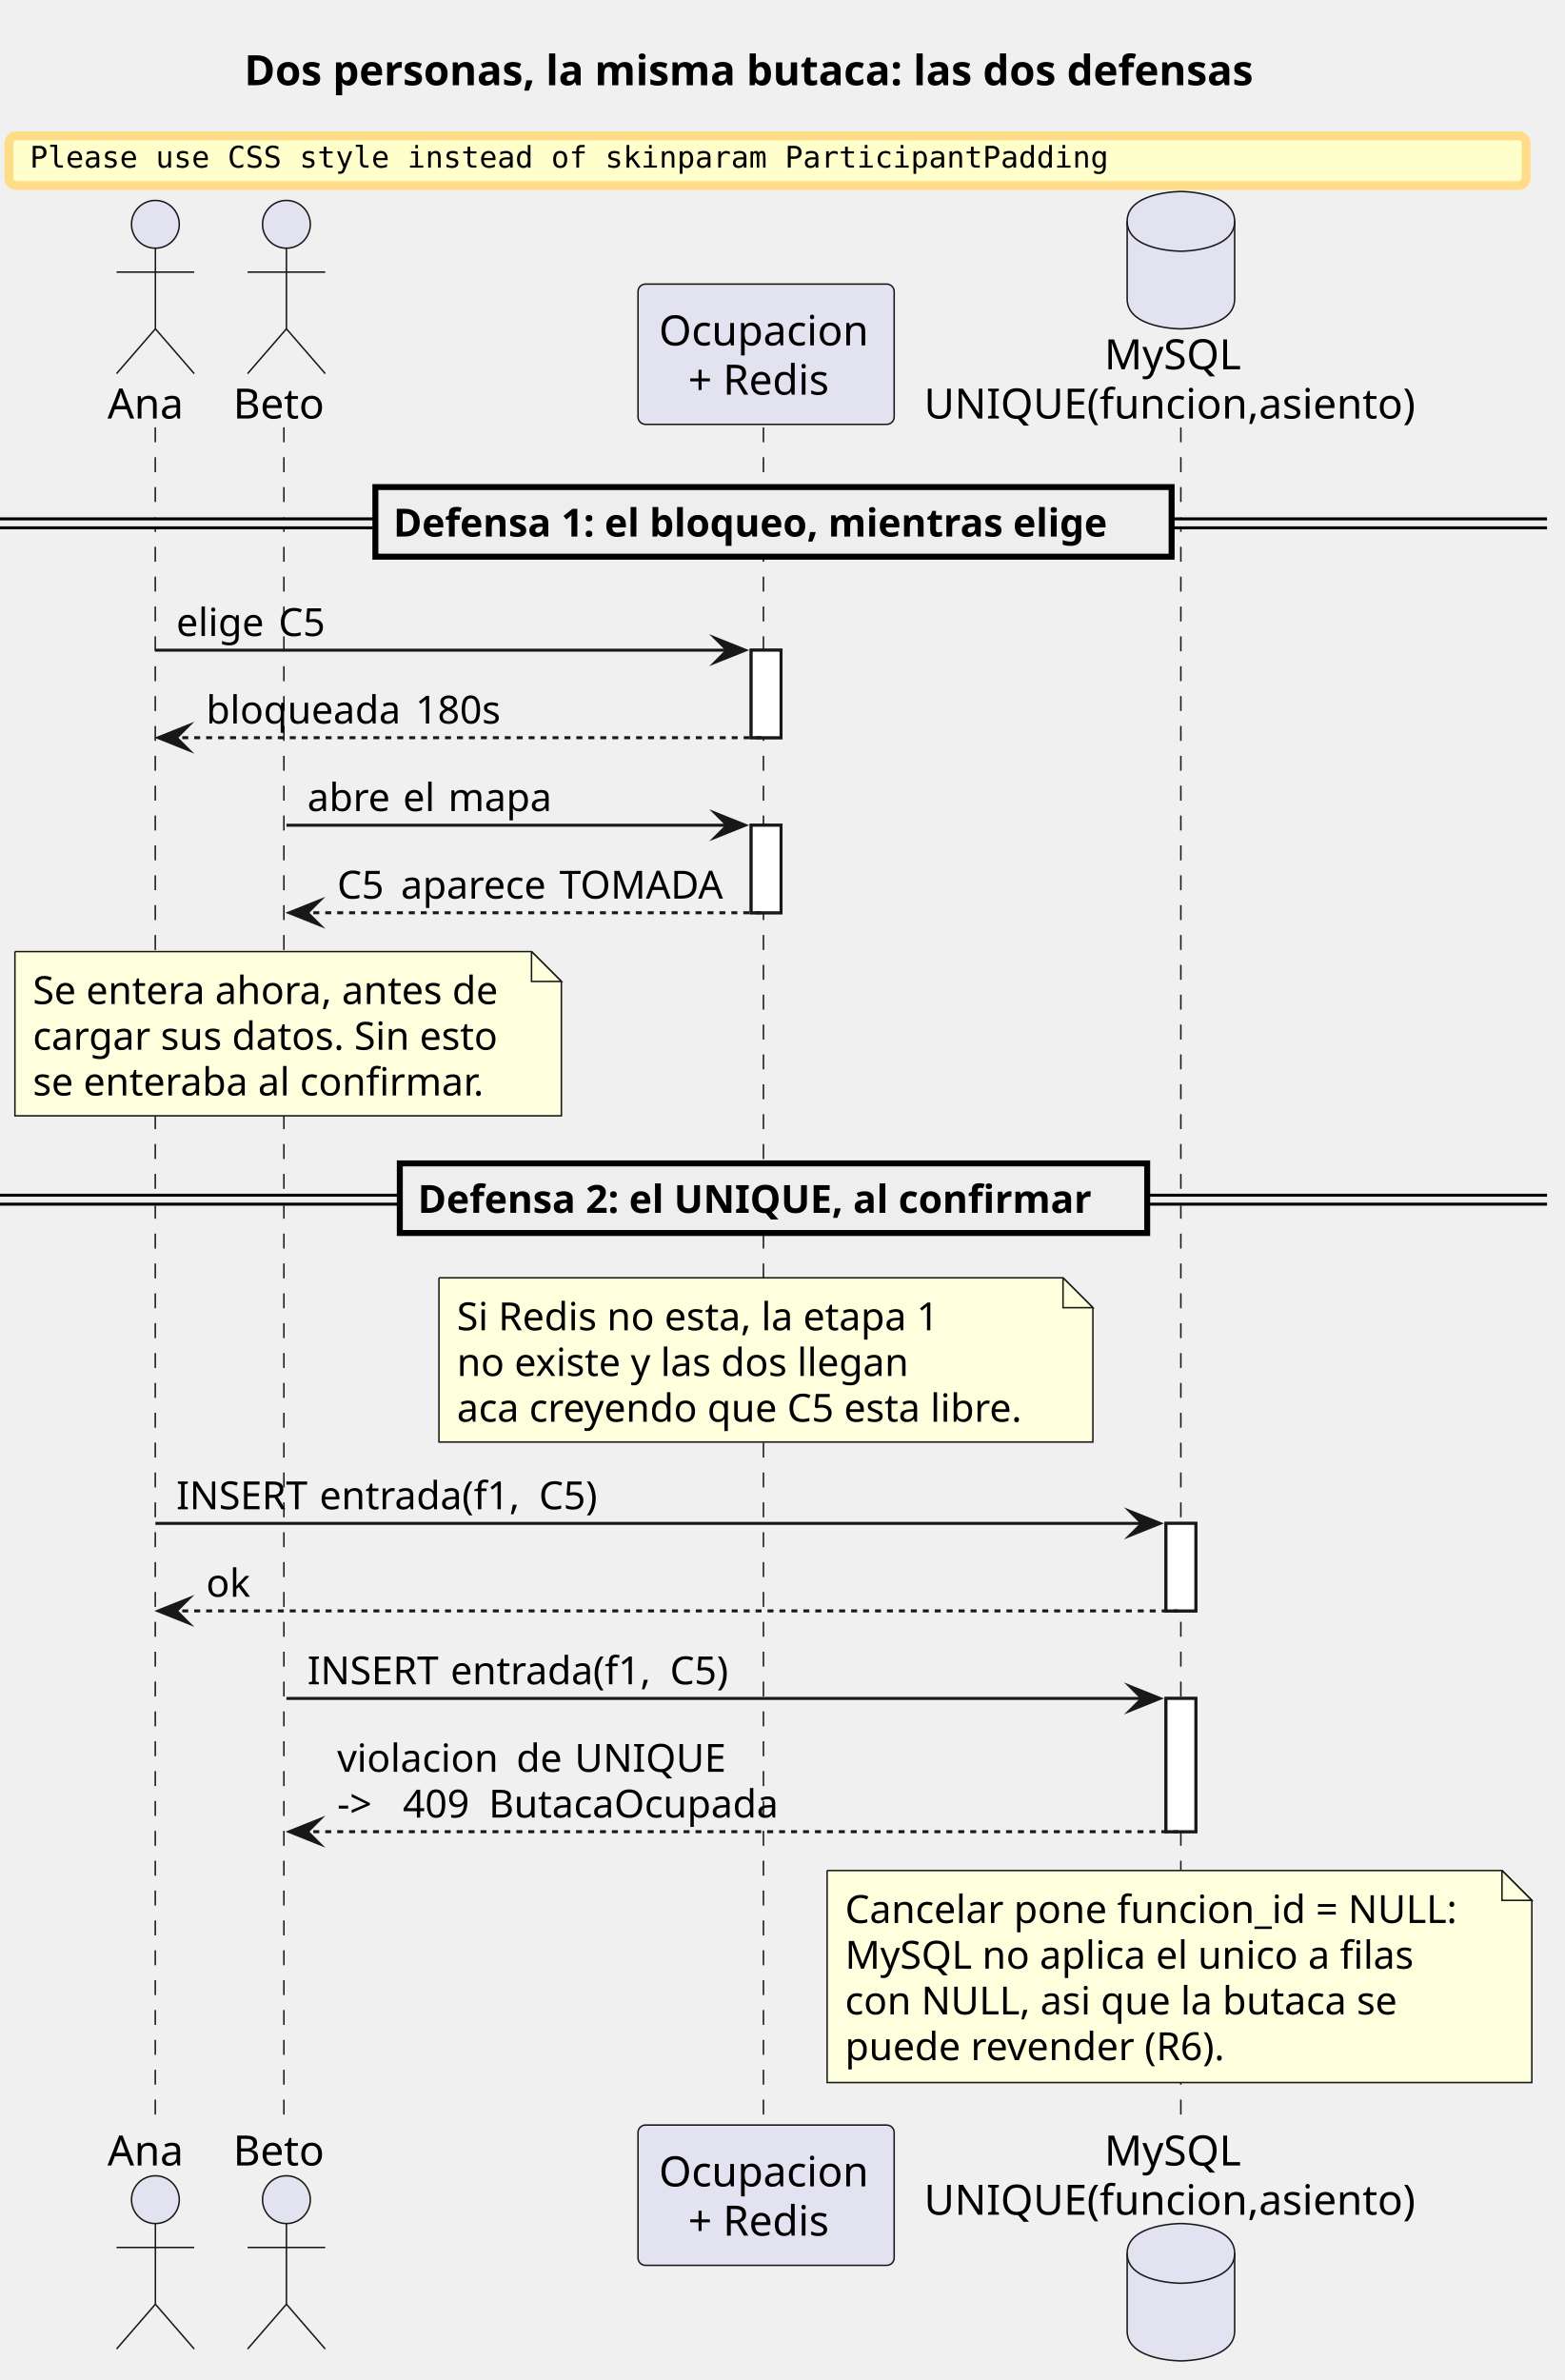
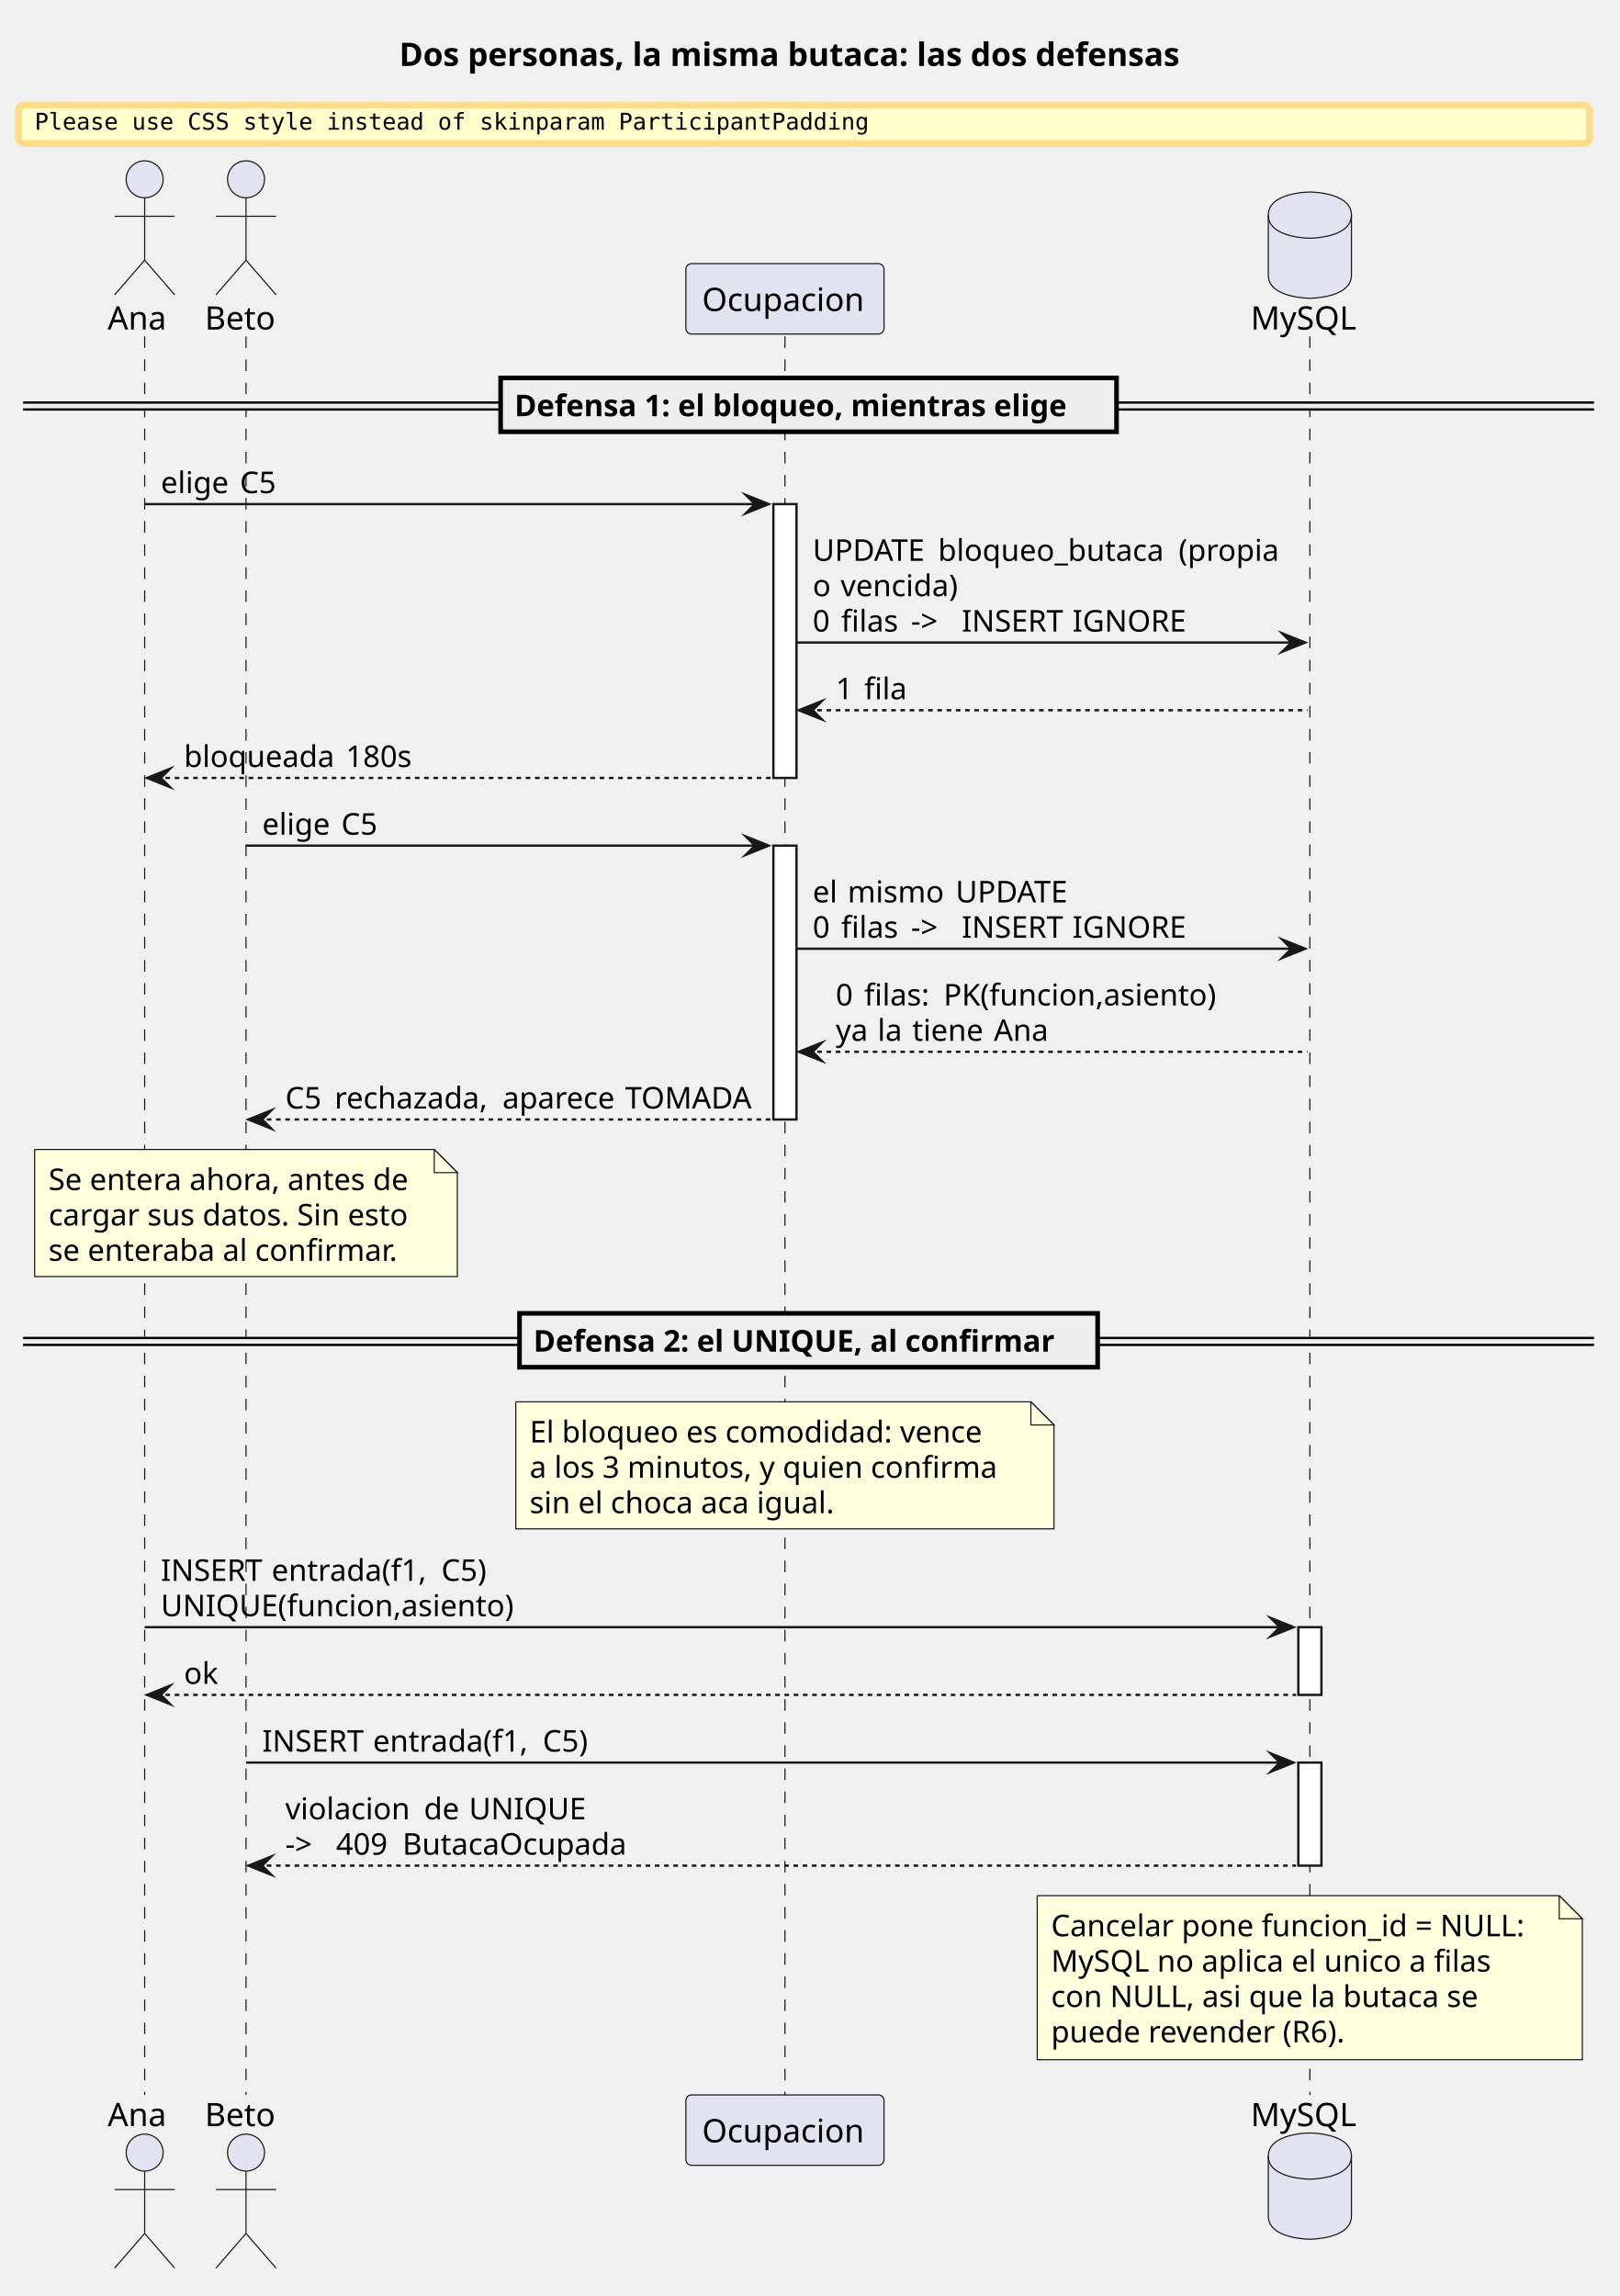
- <svg xmlns="http://www.w3.org/2000/svg" contentStyleType="text/css" data-diagram-type="SEQUENCE" height="797px" preserveAspectRatio="none" style="width:524px;height:797px;background:#FFFFFF;" version="1.1" viewBox="0 0 524 797" width="524px" zoomAndPan="magnify">
+ <svg xmlns="http://www.w3.org/2000/svg" version="1.1" data-diagram-type="SEQUENCE" style="width:701px;height:994px;background:#FFFFFF;" width="701px" height="994px" viewBox="0 0 701 994" zoomAndPan="magnify" preserveAspectRatio="none" contentStyleType="text/css">
  <defs />
-   <g>
+   <g font-family="sans-serif" lengthAdjust="spacing">
    <g class="title" data-source-line="1">
-       <text fill="#000000" font-family="sans-serif" font-size="14" font-weight="700" lengthAdjust="spacing" textLength="353.486" x="81.796" y="28.535">Dos personas, la misma butaca: las dos defensas</text>
+       <text x="172.825" y="28.535" fill="#000" font-size="14" textLength="353.486" font-weight="700">Dos personas, la misma butaca: las dos defensas</text>
    </g>
-     <rect fill="#FFFFCC" height="16.641" rx="2.5" ry="2.5" style="stroke:#FFDD88;stroke-width:3;" width="508.078" x="3" y="45.488" />
-     <text fill="#000000" font-family="monospace" font-size="10" lengthAdjust="spacing" textLength="361.231" x="10" y="56.129">Please use CSS style instead of skinparam ParticipantPadding</text>
+     <rect x="8" y="45.488" width="680.137" height="16.641" fill="#FFC" style="stroke:#FD8;stroke-width:3;" rx="2.5" ry="2.5" />
+     <text x="15" y="56.129" fill="#000" font-size="10" textLength="361.23" font-family="monospace">Please use CSS style instead of skinparam ParticipantPadding</text>
    <g>
-       <rect fill="#FFFFFF" height="29.311" style="stroke:#181818;stroke-width:1;" width="10" x="251.561" y="217.727" />
+       <rect x="59.131" y="145.617" width="8" height="761.316" fill="#000" fill-opacity="0" />
+       <line x1="62.631" y1="145.617" x2="62.631" y2="906.934" style="stroke:#181818;stroke-width:0.5;stroke-dasharray:5,5;" />
    </g>
    <g>
-       <rect fill="#FFFFFF" height="29.311" style="stroke:#181818;stroke-width:1;" width="10" x="251.561" y="276.348" />
+       <rect x="103.015" y="145.617" width="8" height="761.316" fill="#000" fill-opacity="0" />
+       <line x1="106.515" y1="145.617" x2="106.515" y2="906.934" style="stroke:#181818;stroke-width:0.5;stroke-dasharray:5,5;" />
    </g>
    <g>
-       <rect fill="#FFFFFF" height="29.311" style="stroke:#181818;stroke-width:1;" width="10" x="390.476" y="510.143" />
+       <rect x="336.34" y="145.617" width="8" height="761.316" fill="#000" fill-opacity="0" />
+       <line x1="339.84" y1="145.617" x2="339.84" y2="906.934" style="stroke:#181818;stroke-width:0.5;stroke-dasharray:5,5;" />
    </g>
    <g>
-       <rect fill="#FFFFFF" height="44.621" style="stroke:#181818;stroke-width:1;" width="10" x="390.476" y="568.764" />
-     </g>
-     <g class="participant-lifeline" data-entity-uid="part1" data-qualified-name="Ana" data-source-line="7" id="part1-lifeline">
-       <g>
-         <rect fill="#000000" fill-opacity="0" height="569.521" width="8" x="48.04" y="143.106" />
-         <line style="stroke:#181818;stroke-width:0.5;stroke-dasharray:5,5;" x1="52" x2="52" y1="143.106" y2="712.627" />
-       </g>
-     </g>
-     <g class="participant-lifeline" data-entity-uid="part2" data-qualified-name="Beto" data-source-line="8" id="part2-lifeline">
-       <g>
-         <rect fill="#000000" fill-opacity="0" height="569.521" width="8" x="91.923" y="143.106" />
-         <line style="stroke:#181818;stroke-width:0.5;stroke-dasharray:5,5;" x1="95.079" x2="95.079" y1="143.106" y2="712.627" />
-       </g>
-     </g>
-     <g class="participant-lifeline" data-entity-uid="part3" data-qualified-name="Bloqueo" data-source-line="9" id="part3-lifeline">
-       <g>
-         <rect fill="#000000" fill-opacity="0" height="569.521" width="8" x="252.561" y="143.106" />
-         <line style="stroke:#181818;stroke-width:0.5;stroke-dasharray:5,5;" x1="255.669" x2="255.669" y1="143.106" y2="712.627" />
-       </g>
-     </g>
-     <g class="participant-lifeline" data-entity-uid="part4" data-qualified-name="DB" data-source-line="10" id="part4-lifeline">
-       <g>
-         <rect fill="#000000" fill-opacity="0" height="569.521" width="8" x="391.476" y="143.106" />
-         <line style="stroke:#181818;stroke-width:0.5;stroke-dasharray:5,5;" x1="395.453" x2="395.453" y1="143.106" y2="712.627" />
-       </g>
-     </g>
-     <g class="participant participant-head" data-entity-uid="part1" data-qualified-name="Ana" data-source-line="7" id="part1-head">
-       <text fill="#000000" font-family="sans-serif" font-size="14" lengthAdjust="spacing" textLength="26.079" x="36" y="140.152">Ana</text>
-       <ellipse cx="52.04" cy="75.117" fill="#E2E2F0" rx="8" ry="8" style="stroke:#181818;stroke-width:0.5;" />
-       <path d="M52.04,83.117 L52.04,110.117 M39.04,91.117 L65.04,91.117 M52.04,110.117 L39.04,125.117 M52.04,110.117 L65.04,125.117" fill="none" style="stroke:#181818;stroke-width:0.5;" />
-     </g>
-     <g class="participant participant-tail" data-entity-uid="part1" data-qualified-name="Ana" data-source-line="7" id="part1-tail">
-       <text fill="#000000" font-family="sans-serif" font-size="14" lengthAdjust="spacing" textLength="26.079" x="36" y="725.162">Ana</text>
-       <ellipse cx="52.04" cy="736.615" fill="#E2E2F0" rx="8" ry="8" style="stroke:#181818;stroke-width:0.5;" />
-       <path d="M52.04,744.615 L52.04,771.615 M39.04,752.615 L65.04,752.615 M52.04,771.615 L39.04,786.615 M52.04,771.615 L65.04,786.615" fill="none" style="stroke:#181818;stroke-width:0.5;" />
-     </g>
-     <g class="participant participant-head" data-entity-uid="part2" data-qualified-name="Beto" data-source-line="8" id="part2-head">
-       <text fill="#000000" font-family="sans-serif" font-size="14" lengthAdjust="spacing" textLength="29.689" x="78.079" y="140.152">Beto</text>
-       <ellipse cx="95.923" cy="75.117" fill="#E2E2F0" rx="8" ry="8" style="stroke:#181818;stroke-width:0.5;" />
-       <path d="M95.923,83.117 L95.923,110.117 M82.923,91.117 L108.923,91.117 M95.923,110.117 L82.923,125.117 M95.923,110.117 L108.923,125.117" fill="none" style="stroke:#181818;stroke-width:0.5;" />
-     </g>
-     <g class="participant participant-tail" data-entity-uid="part2" data-qualified-name="Beto" data-source-line="8" id="part2-tail">
-       <text fill="#000000" font-family="sans-serif" font-size="14" lengthAdjust="spacing" textLength="29.689" x="78.079" y="725.162">Beto</text>
-       <ellipse cx="95.923" cy="736.615" fill="#E2E2F0" rx="8" ry="8" style="stroke:#181818;stroke-width:0.5;" />
-       <path d="M95.923,744.615 L95.923,771.615 M82.923,752.615 L108.923,752.615 M95.923,771.615 L82.923,786.615 M95.923,771.615 L108.923,786.615" fill="none" style="stroke:#181818;stroke-width:0.5;" />
-     </g>
-     <g class="participant participant-head" data-entity-uid="part3" data-qualified-name="Bloqueo" data-source-line="9" id="part3-head">
-       <rect fill="#E2E2F0" height="46.977" rx="2.5" ry="2.5" style="stroke:#181818;stroke-width:0.5;" width="85.784" x="213.669" y="95.129" />
-       <text fill="#000000" font-family="sans-serif" font-size="14" lengthAdjust="spacing" textLength="71.784" x="220.669" y="115.664">Ocupacion</text>
-       <text fill="#000000" font-family="sans-serif" font-size="14" lengthAdjust="spacing" textLength="52.206" x="230.458" y="132.152">+ Redis</text>
-     </g>
-     <g class="participant participant-tail" data-entity-uid="part3" data-qualified-name="Bloqueo" data-source-line="9" id="part3-tail">
-       <rect fill="#E2E2F0" height="46.977" rx="2.5" ry="2.5" style="stroke:#181818;stroke-width:0.5;" width="85.784" x="213.669" y="711.627" />
-       <text fill="#000000" font-family="sans-serif" font-size="14" lengthAdjust="spacing" textLength="71.784" x="220.669" y="732.162">Ocupacion</text>
-       <text fill="#000000" font-family="sans-serif" font-size="14" lengthAdjust="spacing" textLength="52.206" x="230.458" y="748.65">+ Redis</text>
-     </g>
-     <g class="participant participant-head" data-entity-uid="part4" data-qualified-name="DB" data-source-line="10" id="part4-head">
-       <text fill="#000000" font-family="sans-serif" font-size="14" lengthAdjust="spacing" textLength="45.254" x="369.849" y="123.664">MySQL</text>
-       <text fill="#000000" font-family="sans-serif" font-size="14" lengthAdjust="spacing" textLength="166.045" x="309.453" y="140.152">UNIQUE(funcion,asiento)</text>
-       <path d="M377.476,74.129 C377.476,64.129 395.476,64.129 395.476,64.129 C395.476,64.129 413.476,64.129 413.476,74.129 L413.476,100.129 C413.476,110.129 395.476,110.129 395.476,110.129 C395.476,110.129 377.476,110.129 377.476,100.129 L377.476,74.129" fill="#E2E2F0" style="stroke:#181818;stroke-width:0.5;" />
-       <path d="M377.476,74.129 C377.476,84.129 395.476,84.129 395.476,84.129 C395.476,84.129 413.476,84.129 413.476,74.129" fill="none" style="stroke:#181818;stroke-width:0.5;" />
-     </g>
-     <g class="participant participant-tail" data-entity-uid="part4" data-qualified-name="DB" data-source-line="10" id="part4-tail">
-       <text fill="#000000" font-family="sans-serif" font-size="14" lengthAdjust="spacing" textLength="45.254" x="369.849" y="725.162">MySQL</text>
-       <text fill="#000000" font-family="sans-serif" font-size="14" lengthAdjust="spacing" textLength="166.045" x="309.453" y="741.65">UNIQUE(funcion,asiento)</text>
-       <path d="M377.476,754.604 C377.476,744.604 395.476,744.604 395.476,744.604 C395.476,744.604 413.476,744.604 413.476,754.604 L413.476,780.604 C413.476,790.604 395.476,790.604 395.476,790.604 C395.476,790.604 377.476,790.604 377.476,780.604 L377.476,754.604" fill="#E2E2F0" style="stroke:#181818;stroke-width:0.5;" />
-       <path d="M377.476,754.604 C377.476,764.604 395.476,764.604 395.476,764.604 C395.476,764.604 413.476,764.604 413.476,754.604" fill="none" style="stroke:#181818;stroke-width:0.5;" />
+       <rect x="334.84" y="218.238" width="10" height="118.553" fill="#FFF" style="stroke:#181818;stroke-width:1;" />
    </g>
    <g>
-       <rect fill="#FFFFFF" height="29.311" style="stroke:#181818;stroke-width:1;" width="10" x="251.561" y="217.727" />
+       <rect x="334.84" y="366.102" width="10" height="118.553" fill="#FFF" style="stroke:#181818;stroke-width:1;" />
    </g>
    <g>
-       <rect fill="#FFFFFF" height="29.311" style="stroke:#181818;stroke-width:1;" width="10" x="251.561" y="276.348" />
+       <rect x="563.598" y="145.617" width="8" height="761.316" fill="#000" fill-opacity="0" />
+       <line x1="567.098" y1="145.617" x2="567.098" y2="906.934" style="stroke:#181818;stroke-width:0.5;stroke-dasharray:5,5;" />
    </g>
    <g>
-       <rect fill="#FFFFFF" height="29.311" style="stroke:#181818;stroke-width:1;" width="10" x="390.476" y="510.143" />
+       <rect x="562.098" y="704.449" width="10" height="29.311" fill="#FFF" style="stroke:#181818;stroke-width:1;" />
    </g>
    <g>
-       <rect fill="#FFFFFF" height="44.621" style="stroke:#181818;stroke-width:1;" width="10" x="390.476" y="568.764" />
+       <rect x="562.098" y="763.07" width="10" height="44.621" fill="#FFF" style="stroke:#181818;stroke-width:1;" />
    </g>
-     <rect fill="#EEEEEE" height="3" style="stroke:#EEEEEE;stroke-width:1;" width="518.078" x="0" y="173.761" />
-     <line style="stroke:#000000;stroke-width:1;" x1="0" x2="518.078" y1="173.761" y2="173.761" />
-     <line style="stroke:#000000;stroke-width:1;" x1="0" x2="518.078" y1="176.761" y2="176.761" />
-     <rect fill="#EEEEEE" height="23.311" style="stroke:#000000;stroke-width:2;" width="266.656" x="125.711" y="163.106" />
-     <text fill="#000000" font-family="sans-serif" font-size="13" font-weight="700" lengthAdjust="spacing" textLength="248.371" x="131.711" y="179.674">Defensa 1: el bloqueo, mientras elige</text>
-     <g class="message" data-entity-1="part1" data-entity-2="part3" data-source-line="14" id="msg1">
-       <polygon fill="#181818" points="239.561,213.727,249.561,217.727,239.561,221.727,243.561,217.727" style="stroke:#181818;stroke-width:1;stroke-linejoin:miter;stroke-miterlimit:10;" />
-       <line style="stroke:#181818;stroke-width:1;" x1="52.04" x2="245.561" y1="217.727" y2="217.727" />
-       <text fill="#000000" font-family="sans-serif" font-size="13" lengthAdjust="spacing" textLength="30.107" x="59.04" y="212.984">elige</text>
-       <text fill="#000000" font-family="sans-serif" font-size="13" lengthAdjust="spacing" textLength="4.113" x="89.147" y="212.984"> </text>
-       <text fill="#000000" font-family="sans-serif" font-size="13" lengthAdjust="spacing" textLength="17.215" x="93.26" y="212.984">C5</text>
-     </g>
-     <g class="message" data-entity-1="part3" data-entity-2="part1" data-source-line="16" id="msg2">
-       <polygon fill="#181818" points="63.04,243.037,53.04,247.037,63.04,251.037,59.04,247.037" style="stroke:#181818;stroke-width:1;stroke-linejoin:miter;stroke-miterlimit:10;" />
-       <line style="stroke:#181818;stroke-width:1;stroke-dasharray:2,2;" x1="57.04" x2="255.561" y1="247.037" y2="247.037" />
-       <text fill="#000000" font-family="sans-serif" font-size="13" lengthAdjust="spacing" textLength="65.959" x="69.04" y="242.295">bloqueada</text>
-       <text fill="#000000" font-family="sans-serif" font-size="13" lengthAdjust="spacing" textLength="4.113" x="134.998" y="242.295"> </text>
-       <text fill="#000000" font-family="sans-serif" font-size="13" lengthAdjust="spacing" textLength="31.288" x="139.111" y="242.295">180s</text>
-     </g>
-     <g class="message" data-entity-1="part2" data-entity-2="part3" data-source-line="19" id="msg3">
-       <polygon fill="#181818" points="239.561,272.348,249.561,276.348,239.561,280.348,243.561,276.348" style="stroke:#181818;stroke-width:1;stroke-linejoin:miter;stroke-miterlimit:10;" />
-       <line style="stroke:#181818;stroke-width:1;" x1="95.923" x2="245.561" y1="276.348" y2="276.348" />
-       <text fill="#000000" font-family="sans-serif" font-size="13" lengthAdjust="spacing" textLength="27.923" x="102.923" y="271.606">abre</text>
-       <text fill="#000000" font-family="sans-serif" font-size="13" lengthAdjust="spacing" textLength="4.113" x="130.847" y="271.606"> </text>
-       <text fill="#000000" font-family="sans-serif" font-size="13" lengthAdjust="spacing" textLength="11.001" x="134.96" y="271.606">el</text>
-       <text fill="#000000" font-family="sans-serif" font-size="13" lengthAdjust="spacing" textLength="4.113" x="145.96" y="271.606"> </text>
-       <text fill="#000000" font-family="sans-serif" font-size="13" lengthAdjust="spacing" textLength="34.677" x="150.074" y="271.606">mapa</text>
-     </g>
-     <g class="message" data-entity-1="part3" data-entity-2="part2" data-source-line="21" id="msg4">
-       <polygon fill="#181818" points="106.923,301.658,96.923,305.658,106.923,309.658,102.923,305.658" style="stroke:#181818;stroke-width:1;stroke-linejoin:miter;stroke-miterlimit:10;" />
-       <line style="stroke:#181818;stroke-width:1;stroke-dasharray:2,2;" x1="100.923" x2="255.561" y1="305.658" y2="305.658" />
-       <text fill="#000000" font-family="sans-serif" font-size="13" lengthAdjust="spacing" textLength="17.215" x="112.923" y="300.916">C5</text>
-       <text fill="#000000" font-family="sans-serif" font-size="13" lengthAdjust="spacing" textLength="4.113" x="130.138" y="300.916"> </text>
-       <text fill="#000000" font-family="sans-serif" font-size="13" lengthAdjust="spacing" textLength="49.004" x="134.251" y="300.916">aparece</text>
-       <text fill="#000000" font-family="sans-serif" font-size="13" lengthAdjust="spacing" textLength="4.113" x="183.255" y="300.916"> </text>
-       <text fill="#000000" font-family="sans-serif" font-size="13" lengthAdjust="spacing" textLength="57.192" x="187.369" y="300.916">TOMADA</text>
-     </g>
-     <path d="M5,318.658 L5,373.658 L188,373.658 L188,328.658 L178,318.658 L5,318.658" fill="#FEFFDD" style="stroke:#181818;stroke-width:0.5;" />
-     <path d="M178,318.658 L178,328.658 L188,328.658 L178,318.658" fill="#FEFFDD" style="stroke:#181818;stroke-width:0.5;" />
-     <text fill="#000000" font-family="sans-serif" font-size="13" lengthAdjust="spacing" textLength="159.859" x="11" y="336.227">Se entera ahora, antes de</text>
-     <text fill="#000000" font-family="sans-serif" font-size="13" lengthAdjust="spacing" textLength="162.03" x="11" y="351.537">cargar sus datos. Sin esto</text>
-     <text fill="#000000" font-family="sans-serif" font-size="13" lengthAdjust="spacing" textLength="157.739" x="11" y="366.848">se enteraba al confirmar.</text>
-     <rect fill="#EEEEEE" height="3" style="stroke:#EEEEEE;stroke-width:1;" width="518.078" x="0" y="400.245" />
-     <line style="stroke:#000000;stroke-width:1;" x1="0" x2="518.078" y1="400.245" y2="400.245" />
-     <line style="stroke:#000000;stroke-width:1;" x1="0" x2="518.078" y1="403.245" y2="403.245" />
-     <rect fill="#EEEEEE" height="23.311" style="stroke:#000000;stroke-width:2;" width="250.292" x="133.893" y="389.59" />
-     <text fill="#000000" font-family="sans-serif" font-size="13" font-weight="700" lengthAdjust="spacing" textLength="232.007" x="139.893" y="406.158">Defensa 2: el UNIQUE, al confirmar</text>
-     <path d="M147,427.9 L147,482.9 L366,482.9 L366,437.9 L356,427.9 L147,427.9" fill="#FEFFDD" style="stroke:#181818;stroke-width:0.5;" />
-     <path d="M356,427.9 L356,437.9 L366,437.9 L356,427.9" fill="#FEFFDD" style="stroke:#181818;stroke-width:0.5;" />
-     <text fill="#000000" font-family="sans-serif" font-size="13" lengthAdjust="spacing" textLength="169.349" x="153" y="445.469">Si Redis no esta, la etapa 1</text>
-     <text fill="#000000" font-family="sans-serif" font-size="13" lengthAdjust="spacing" textLength="159.586" x="153" y="460.779">no existe y las dos llegan</text>
-     <text fill="#000000" font-family="sans-serif" font-size="13" lengthAdjust="spacing" textLength="198.066" x="153" y="476.09">aca creyendo que C5 esta libre.</text>
-     <g class="message" data-entity-1="part1" data-entity-2="part4" data-source-line="38" id="msg5">
-       <polygon fill="#181818" points="378.476,506.143,388.476,510.143,378.476,514.143,382.476,510.143" style="stroke:#181818;stroke-width:1;stroke-linejoin:miter;stroke-miterlimit:10;" />
-       <line style="stroke:#181818;stroke-width:1;" x1="52.04" x2="384.476" y1="510.143" y2="510.143" />
-       <text fill="#000000" font-family="sans-serif" font-size="13" lengthAdjust="spacing" textLength="43.837" x="59.04" y="505.4">INSERT</text>
-       <text fill="#000000" font-family="sans-serif" font-size="13" lengthAdjust="spacing" textLength="4.113" x="102.876" y="505.4"> </text>
-       <text fill="#000000" font-family="sans-serif" font-size="13" lengthAdjust="spacing" textLength="69.374" x="106.99" y="505.4">entrada(f1,</text>
-       <text fill="#000000" font-family="sans-serif" font-size="13" lengthAdjust="spacing" textLength="4.113" x="176.363" y="505.4"> </text>
-       <text fill="#000000" font-family="sans-serif" font-size="13" lengthAdjust="spacing" textLength="21.442" x="180.477" y="505.4">C5)</text>
-     </g>
-     <g class="message" data-entity-1="part4" data-entity-2="part1" data-source-line="40" id="msg6">
-       <polygon fill="#181818" points="63.04,535.453,53.04,539.453,63.04,543.453,59.04,539.453" style="stroke:#181818;stroke-width:1;stroke-linejoin:miter;stroke-miterlimit:10;" />
-       <line style="stroke:#181818;stroke-width:1;stroke-dasharray:2,2;" x1="57.04" x2="394.476" y1="539.453" y2="539.453" />
-       <text fill="#000000" font-family="sans-serif" font-size="13" lengthAdjust="spacing" textLength="15.584" x="69.04" y="534.711">ok</text>
-     </g>
-     <g class="message" data-entity-1="part2" data-entity-2="part4" data-source-line="43" id="msg7">
-       <polygon fill="#181818" points="378.476,564.764,388.476,568.764,378.476,572.764,382.476,568.764" style="stroke:#181818;stroke-width:1;stroke-linejoin:miter;stroke-miterlimit:10;" />
-       <line style="stroke:#181818;stroke-width:1;" x1="95.923" x2="384.476" y1="568.764" y2="568.764" />
-       <text fill="#000000" font-family="sans-serif" font-size="13" lengthAdjust="spacing" textLength="43.837" x="102.923" y="564.021">INSERT</text>
-       <text fill="#000000" font-family="sans-serif" font-size="13" lengthAdjust="spacing" textLength="4.113" x="146.76" y="564.021"> </text>
-       <text fill="#000000" font-family="sans-serif" font-size="13" lengthAdjust="spacing" textLength="69.374" x="150.874" y="564.021">entrada(f1,</text>
-       <text fill="#000000" font-family="sans-serif" font-size="13" lengthAdjust="spacing" textLength="4.113" x="220.247" y="564.021"> </text>
-       <text fill="#000000" font-family="sans-serif" font-size="13" lengthAdjust="spacing" textLength="21.442" x="224.36" y="564.021">C5)</text>
-     </g>
-     <g class="message" data-entity-1="part4" data-entity-2="part2" data-source-line="45" id="msg8">
-       <polygon fill="#181818" points="106.923,609.385,96.923,613.385,106.923,617.385,102.923,613.385" style="stroke:#181818;stroke-width:1;stroke-linejoin:miter;stroke-miterlimit:10;" />
-       <line style="stroke:#181818;stroke-width:1;stroke-dasharray:2,2;" x1="100.923" x2="394.476" y1="613.385" y2="613.385" />
-       <text fill="#000000" font-family="sans-serif" font-size="13" lengthAdjust="spacing" textLength="55.878" x="112.923" y="593.332">violacion</text>
-       <text fill="#000000" font-family="sans-serif" font-size="13" lengthAdjust="spacing" textLength="4.113" x="168.802" y="593.332"> </text>
-       <text fill="#000000" font-family="sans-serif" font-size="13" lengthAdjust="spacing" textLength="15.425" x="172.915" y="593.332">de</text>
-       <text fill="#000000" font-family="sans-serif" font-size="13" lengthAdjust="spacing" textLength="4.113" x="188.34" y="593.332"> </text>
-       <text fill="#000000" font-family="sans-serif" font-size="13" lengthAdjust="spacing" textLength="48.509" x="192.453" y="593.332">UNIQUE</text>
-       <text fill="#000000" font-family="sans-serif" font-size="13" lengthAdjust="spacing" textLength="17.856" x="112.923" y="608.643">-&gt;</text>
-       <text fill="#000000" font-family="sans-serif" font-size="13" lengthAdjust="spacing" textLength="4.113" x="130.779" y="608.643"> </text>
-       <text fill="#000000" font-family="sans-serif" font-size="13" lengthAdjust="spacing" textLength="24.661" x="134.893" y="608.643">409</text>
-       <text fill="#000000" font-family="sans-serif" font-size="13" lengthAdjust="spacing" textLength="4.113" x="159.553" y="608.643"> </text>
-       <text fill="#000000" font-family="sans-serif" font-size="13" lengthAdjust="spacing" textLength="96.973" x="163.667" y="608.643">ButacaOcupada</text>
-     </g>
-     <path d="M277,626.385 L277,697.385 L513,697.385 L513,636.385 L503,626.385 L277,626.385" fill="#FEFFDD" style="stroke:#181818;stroke-width:0.5;" />
-     <path d="M503,626.385 L503,636.385 L513,636.385 L503,626.385" fill="#FEFFDD" style="stroke:#181818;stroke-width:0.5;" />
-     <text fill="#000000" font-family="sans-serif" font-size="13" lengthAdjust="spacing" textLength="215.078" x="283" y="643.953">Cancelar pone funcion_id = NULL:</text>
-     <text fill="#000000" font-family="sans-serif" font-size="13" lengthAdjust="spacing" textLength="198.288" x="283" y="659.264">MySQL no aplica el unico a filas</text>
-     <text fill="#000000" font-family="sans-serif" font-size="13" lengthAdjust="spacing" textLength="191.972" x="283" y="674.574">con NULL, asi que la butaca se</text>
-     <text fill="#000000" font-family="sans-serif" font-size="13" lengthAdjust="spacing" textLength="131.498" x="283" y="689.885">puede revender (R6).</text>
+     <text x="46.592" y="142.664" fill="#000" font-size="14" textLength="26.079">Ana</text>
+     <ellipse cx="62.631" cy="77.629" rx="8" ry="8" fill="#E2E2F0" style="stroke:#181818;stroke-width:0.5;" />
+     <path d="M62.631,85.629 L62.631,112.629 M49.631,93.629 L75.631,93.629 M62.631,112.629 L49.631,127.629 M62.631,112.629 L75.631,127.629" style="stroke:#181818;stroke-width:0.5;" fill="none" />
+     <text x="88.671" y="142.664" fill="#000" font-size="14" textLength="29.688">Beto</text>
+     <ellipse cx="106.515" cy="77.629" rx="8" ry="8" fill="#E2E2F0" style="stroke:#181818;stroke-width:0.5;" />
+     <path d="M106.515,85.629 L106.515,112.629 M93.515,93.629 L119.515,93.629 M106.515,112.629 L93.515,127.629 M106.515,112.629 L119.515,127.629" style="stroke:#181818;stroke-width:0.5;" fill="none" />
+     <rect x="296.948" y="114.129" width="85.784" height="30.488" fill="#E2E2F0" style="stroke:#181818;stroke-width:0.5;" rx="2.5" ry="2.5" />
+     <text x="303.948" y="134.664" fill="#000" font-size="14" textLength="71.784">Ocupacion</text>
+     <text x="541.471" y="142.664" fill="#000" font-size="14" textLength="45.254">MySQL</text>
+     <path d="M549.098,93.129 C549.098,83.129 567.098,83.129 567.098,83.129 C567.098,83.129 585.098,83.129 585.098,93.129 L585.098,119.129 C585.098,129.129 567.098,129.129 567.098,129.129 C567.098,129.129 549.098,129.129 549.098,119.129 L549.098,93.129" style="stroke:#181818;stroke-width:0.5;" fill="#E2E2F0" />
+     <path d="M549.098,93.129 C549.098,103.129 567.098,103.129 567.098,103.129 C567.098,103.129 585.098,103.129 585.098,93.129" style="stroke:#181818;stroke-width:0.5;" fill="none" />
+     <text x="46.592" y="920.469" fill="#000" font-size="14" textLength="26.079">Ana</text>
+     <ellipse cx="62.631" cy="931.922" rx="8" ry="8" fill="#E2E2F0" style="stroke:#181818;stroke-width:0.5;" />
+     <path d="M62.631,939.922 L62.631,966.922 M49.631,947.922 L75.631,947.922 M62.631,966.922 L49.631,981.922 M62.631,966.922 L75.631,981.922" style="stroke:#181818;stroke-width:0.5;" fill="none" />
+     <text x="88.671" y="920.469" fill="#000" font-size="14" textLength="29.688">Beto</text>
+     <ellipse cx="106.515" cy="931.922" rx="8" ry="8" fill="#E2E2F0" style="stroke:#181818;stroke-width:0.5;" />
+     <path d="M106.515,939.922 L106.515,966.922 M93.515,947.922 L119.515,947.922 M106.515,966.922 L93.515,981.922 M106.515,966.922 L119.515,981.922" style="stroke:#181818;stroke-width:0.5;" fill="none" />
+     <rect x="296.948" y="906.934" width="85.784" height="30.488" fill="#E2E2F0" style="stroke:#181818;stroke-width:0.5;" rx="2.5" ry="2.5" />
+     <text x="303.948" y="927.469" fill="#000" font-size="14" textLength="71.784">Ocupacion</text>
+     <text x="541.471" y="920.469" fill="#000" font-size="14" textLength="45.254">MySQL</text>
+     <path d="M549.098,933.422 C549.098,923.422 567.098,923.422 567.098,923.422 C567.098,923.422 585.098,923.422 585.098,933.422 L585.098,959.422 C585.098,969.422 567.098,969.422 567.098,969.422 C567.098,969.422 549.098,969.422 549.098,959.422 L549.098,933.422" style="stroke:#181818;stroke-width:0.5;" fill="#E2E2F0" />
+     <path d="M549.098,933.422 C549.098,943.422 567.098,943.422 567.098,943.422 C567.098,943.422 585.098,943.422 585.098,933.422" style="stroke:#181818;stroke-width:0.5;" fill="none" />
+     <rect x="10" y="174.272" width="680.137" height="3" fill="#EEE" style="stroke:#EEE;stroke-width:1;" />
+     <line x1="10" y1="174.272" x2="690.137" y2="174.272" style="stroke:#000;stroke-width:1;" />
+     <line x1="10" y1="177.272" x2="690.137" y2="177.272" style="stroke:#000;stroke-width:1;" />
+     <rect x="216.741" y="163.617" width="266.656" height="23.311" fill="#EEE" style="stroke:#000;stroke-width:2;" />
+     <text x="222.741" y="180.186" fill="#000" font-size="13" textLength="248.371" font-weight="700">Defensa 1: el bloqueo, mientras elige</text>
+     <polygon points="322.84,214.238,332.84,218.238,322.84,222.238,326.84,218.238" fill="#181818" style="stroke:#181818;stroke-width:1;stroke-linejoin:miter;stroke-miterlimit:10;" />
+     <line x1="62.631" y1="218.238" x2="328.84" y2="218.238" style="stroke:#181818;stroke-width:1;" />
+     <text x="69.631" y="213.496" fill="#000" font-size="13" textLength="30.107">elige</text>
+     <text x="99.738" y="213.496" fill="#000" font-size="13"> </text>
+     <text x="103.852" y="213.496" fill="#000" font-size="13" textLength="17.215">C5</text>
+     <polygon points="555.098,274.17,565.098,278.17,555.098,282.17,559.098,278.17" fill="#181818" style="stroke:#181818;stroke-width:1;stroke-linejoin:miter;stroke-miterlimit:10;" />
+     <line x1="344.84" y1="278.17" x2="561.098" y2="278.17" style="stroke:#181818;stroke-width:1;" />
+     <text x="351.84" y="242.807" fill="#000" font-size="13" textLength="50.166">UPDATE</text>
+     <text x="402.005" y="242.807" fill="#000" font-size="13"> </text>
+     <text x="406.119" y="242.807" fill="#000" font-size="13" textLength="100.033">bloqueo_butaca</text>
+     <text x="506.151" y="242.807" fill="#000" font-size="13"> </text>
+     <text x="510.265" y="242.807" fill="#000" font-size="13" textLength="44.833">(propia</text>
+     <text x="351.84" y="258.117" fill="#000" font-size="13">o</text>
+     <text x="359.825" y="258.117" fill="#000" font-size="13"> </text>
+     <text x="363.938" y="258.117" fill="#000" font-size="13" textLength="52.044">vencida)</text>
+     <text x="351.84" y="273.428" fill="#000" font-size="13">0</text>
+     <text x="360.06" y="273.428" fill="#000" font-size="13"> </text>
+     <text x="364.173" y="273.428" fill="#000" font-size="13" textLength="26.102">filas</text>
+     <text x="390.275" y="273.428" fill="#000" font-size="13"> </text>
+     <text x="394.388" y="273.428" fill="#000" font-size="13" textLength="17.856">-&gt;</text>
+     <text x="412.244" y="273.428" fill="#000" font-size="13"> </text>
+     <text x="416.357" y="273.428" fill="#000" font-size="13" textLength="43.837">INSERT</text>
+     <text x="460.194" y="273.428" fill="#000" font-size="13"> </text>
+     <text x="464.308" y="273.428" fill="#000" font-size="13" textLength="48.109">IGNORE</text>
+     <polygon points="355.84,303.48,345.84,307.48,355.84,311.48,351.84,307.48" fill="#181818" style="stroke:#181818;stroke-width:1;stroke-linejoin:miter;stroke-miterlimit:10;" />
+     <line x1="349.84" y1="307.48" x2="566.098" y2="307.48" style="stroke:#181818;stroke-width:1;stroke-dasharray:2,2;" />
+     <text x="361.84" y="302.738" fill="#000" font-size="13">1</text>
+     <text x="370.06" y="302.738" fill="#000" font-size="13"> </text>
+     <text x="374.173" y="302.738" fill="#000" font-size="13" textLength="19.475">fila</text>
+     <polygon points="73.631,332.791,63.631,336.791,73.631,340.791,69.631,336.791" fill="#181818" style="stroke:#181818;stroke-width:1;stroke-linejoin:miter;stroke-miterlimit:10;" />
+     <line x1="67.631" y1="336.791" x2="333.84" y2="336.791" style="stroke:#181818;stroke-width:1;stroke-dasharray:2,2;" />
+     <text x="79.631" y="332.049" fill="#000" font-size="13" textLength="65.958">bloqueada</text>
+     <text x="145.59" y="332.049" fill="#000" font-size="13"> </text>
+     <text x="149.703" y="332.049" fill="#000" font-size="13" textLength="31.288">180s</text>
+     <polygon points="322.84,362.102,332.84,366.102,322.84,370.102,326.84,366.102" fill="#181818" style="stroke:#181818;stroke-width:1;stroke-linejoin:miter;stroke-miterlimit:10;" />
+     <line x1="106.515" y1="366.102" x2="328.84" y2="366.102" style="stroke:#181818;stroke-width:1;" />
+     <text x="113.515" y="361.359" fill="#000" font-size="13" textLength="30.107">elige</text>
+     <text x="143.622" y="361.359" fill="#000" font-size="13"> </text>
+     <text x="147.735" y="361.359" fill="#000" font-size="13" textLength="17.215">C5</text>
+     <polygon points="555.098,406.723,565.098,410.723,555.098,414.723,559.098,410.723" fill="#181818" style="stroke:#181818;stroke-width:1;stroke-linejoin:miter;stroke-miterlimit:10;" />
+     <line x1="344.84" y1="410.723" x2="561.098" y2="410.723" style="stroke:#181818;stroke-width:1;" />
+     <text x="351.84" y="390.67" fill="#000" font-size="13" textLength="11">el</text>
+     <text x="362.84" y="390.67" fill="#000" font-size="13"> </text>
+     <text x="366.954" y="390.67" fill="#000" font-size="13" textLength="42.644">mismo</text>
+     <text x="409.597" y="390.67" fill="#000" font-size="13"> </text>
+     <text x="413.71" y="390.67" fill="#000" font-size="13" textLength="50.166">UPDATE</text>
+     <text x="351.84" y="405.98" fill="#000" font-size="13">0</text>
+     <text x="360.06" y="405.98" fill="#000" font-size="13"> </text>
+     <text x="364.173" y="405.98" fill="#000" font-size="13" textLength="26.102">filas</text>
+     <text x="390.275" y="405.98" fill="#000" font-size="13"> </text>
+     <text x="394.388" y="405.98" fill="#000" font-size="13" textLength="17.856">-&gt;</text>
+     <text x="412.244" y="405.98" fill="#000" font-size="13"> </text>
+     <text x="416.357" y="405.98" fill="#000" font-size="13" textLength="43.837">INSERT</text>
+     <text x="460.194" y="405.98" fill="#000" font-size="13"> </text>
+     <text x="464.308" y="405.98" fill="#000" font-size="13" textLength="48.109">IGNORE</text>
+     <polygon points="355.84,451.344,345.84,455.344,355.84,459.344,351.84,455.344" fill="#181818" style="stroke:#181818;stroke-width:1;stroke-linejoin:miter;stroke-miterlimit:10;" />
+     <line x1="349.84" y1="455.344" x2="566.098" y2="455.344" style="stroke:#181818;stroke-width:1;stroke-dasharray:2,2;" />
+     <text x="361.84" y="435.291" fill="#000" font-size="13">0</text>
+     <text x="370.06" y="435.291" fill="#000" font-size="13"> </text>
+     <text x="374.173" y="435.291" fill="#000" font-size="13" textLength="30.215">filas:</text>
+     <text x="404.388" y="435.291" fill="#000" font-size="13"> </text>
+     <text x="408.501" y="435.291" fill="#000" font-size="13" textLength="121.348">PK(funcion,asiento)</text>
+     <text x="361.84" y="450.602" fill="#000" font-size="13" textLength="13.971">ya</text>
+     <text x="375.811" y="450.602" fill="#000" font-size="13"> </text>
+     <text x="379.924" y="450.602" fill="#000" font-size="13" textLength="10.937">la</text>
+     <text x="390.861" y="450.602" fill="#000" font-size="13"> </text>
+     <text x="394.975" y="450.602" fill="#000" font-size="13" textLength="31.173">tiene</text>
+     <text x="426.148" y="450.602" fill="#000" font-size="13"> </text>
+     <text x="430.261" y="450.602" fill="#000" font-size="13" textLength="24.216">Ana</text>
+     <polygon points="117.515,480.654,107.515,484.654,117.515,488.654,113.515,484.654" fill="#181818" style="stroke:#181818;stroke-width:1;stroke-linejoin:miter;stroke-miterlimit:10;" />
+     <line x1="111.515" y1="484.654" x2="333.84" y2="484.654" style="stroke:#181818;stroke-width:1;stroke-dasharray:2,2;" />
+     <text x="123.515" y="479.912" fill="#000" font-size="13" textLength="17.215">C5</text>
+     <text x="140.73" y="479.912" fill="#000" font-size="13"> </text>
+     <text x="144.843" y="479.912" fill="#000" font-size="13" textLength="68.574">rechazada,</text>
+     <text x="213.417" y="479.912" fill="#000" font-size="13"> </text>
+     <text x="217.53" y="479.912" fill="#000" font-size="13" textLength="49.004">aparece</text>
+     <text x="266.534" y="479.912" fill="#000" font-size="13"> </text>
+     <text x="270.647" y="479.912" fill="#000" font-size="13" textLength="57.192">TOMADA</text>
+     <path d="M15,497.654 L15,552.654 L198,552.654 L198,507.654 L188,497.654 L15,497.654" style="stroke:#181818;stroke-width:0.5;" fill="#FEFFDD" />
+     <path d="M188,497.654 L188,507.654 L198,507.654 L188,497.654" style="stroke:#181818;stroke-width:0.5;" fill="#FEFFDD" />
+     <text x="21" y="515.223" fill="#000" font-size="13" textLength="159.859">Se entera ahora, antes de</text>
+     <text x="21" y="530.533" fill="#000" font-size="13" textLength="162.03">cargar sus datos. Sin esto</text>
+     <text x="21" y="545.844" fill="#000" font-size="13" textLength="157.739">se enteraba al confirmar.</text>
+     <rect x="10" y="579.241" width="680.137" height="3" fill="#EEE" style="stroke:#EEE;stroke-width:1;" />
+     <line x1="10" y1="579.241" x2="690.137" y2="579.241" style="stroke:#000;stroke-width:1;" />
+     <line x1="10" y1="582.241" x2="690.137" y2="582.241" style="stroke:#000;stroke-width:1;" />
+     <rect x="224.923" y="568.586" width="250.292" height="23.311" fill="#EEE" style="stroke:#000;stroke-width:2;" />
+     <text x="230.923" y="585.154" fill="#000" font-size="13" textLength="232.007" font-weight="700">Defensa 2: el UNIQUE, al confirmar</text>
+     <path d="M223.309,606.896 L223.309,661.896 L456.309,661.896 L456.309,616.896 L446.309,606.896 L223.309,606.896" style="stroke:#181818;stroke-width:0.5;" fill="#FEFFDD" />
+     <path d="M446.309,606.896 L446.309,616.896 L456.309,616.896 L446.309,606.896" style="stroke:#181818;stroke-width:0.5;" fill="#FEFFDD" />
+     <text x="229.309" y="624.465" fill="#000" font-size="13" textLength="202.833">El bloqueo es comodidad: vence</text>
+     <text x="229.309" y="639.775" fill="#000" font-size="13" textLength="212.063">a los 3 minutos, y quien confirma</text>
+     <text x="229.309" y="655.086" fill="#000" font-size="13" textLength="138.455">sin el choca aca igual.</text>
+     <polygon points="550.098,700.449,560.098,704.449,550.098,708.449,554.098,704.449" fill="#181818" style="stroke:#181818;stroke-width:1;stroke-linejoin:miter;stroke-miterlimit:10;" />
+     <line x1="62.631" y1="704.449" x2="556.098" y2="704.449" style="stroke:#181818;stroke-width:1;" />
+     <text x="69.631" y="684.396" fill="#000" font-size="13" textLength="43.837">INSERT</text>
+     <text x="113.468" y="684.396" fill="#000" font-size="13"> </text>
+     <text x="117.582" y="684.396" fill="#000" font-size="13" textLength="69.374">entrada(f1,</text>
+     <text x="186.955" y="684.396" fill="#000" font-size="13"> </text>
+     <text x="191.068" y="684.396" fill="#000" font-size="13" textLength="21.442">C5)</text>
+     <text x="69.631" y="699.707" fill="#000" font-size="13" textLength="154.185">UNIQUE(funcion,asiento)</text>
+     <polygon points="73.631,729.76,63.631,733.76,73.631,737.76,69.631,733.76" fill="#181818" style="stroke:#181818;stroke-width:1;stroke-linejoin:miter;stroke-miterlimit:10;" />
+     <line x1="67.631" y1="733.76" x2="561.098" y2="733.76" style="stroke:#181818;stroke-width:1;stroke-dasharray:2,2;" />
+     <text x="79.631" y="729.018" fill="#000" font-size="13" textLength="15.583">ok</text>
+     <polygon points="550.098,759.07,560.098,763.07,550.098,767.07,554.098,763.07" fill="#181818" style="stroke:#181818;stroke-width:1;stroke-linejoin:miter;stroke-miterlimit:10;" />
+     <line x1="106.515" y1="763.07" x2="556.098" y2="763.07" style="stroke:#181818;stroke-width:1;" />
+     <text x="113.515" y="758.328" fill="#000" font-size="13" textLength="43.837">INSERT</text>
+     <text x="157.352" y="758.328" fill="#000" font-size="13"> </text>
+     <text x="161.465" y="758.328" fill="#000" font-size="13" textLength="69.374">entrada(f1,</text>
+     <text x="230.839" y="758.328" fill="#000" font-size="13"> </text>
+     <text x="234.952" y="758.328" fill="#000" font-size="13" textLength="21.442">C5)</text>
+     <polygon points="117.515,803.691,107.515,807.691,117.515,811.691,113.515,807.691" fill="#181818" style="stroke:#181818;stroke-width:1;stroke-linejoin:miter;stroke-miterlimit:10;" />
+     <line x1="111.515" y1="807.691" x2="561.098" y2="807.691" style="stroke:#181818;stroke-width:1;stroke-dasharray:2,2;" />
+     <text x="123.515" y="787.639" fill="#000" font-size="13" textLength="55.878">violacion</text>
+     <text x="179.394" y="787.639" fill="#000" font-size="13"> </text>
+     <text x="183.507" y="787.639" fill="#000" font-size="13" textLength="15.425">de</text>
+     <text x="198.932" y="787.639" fill="#000" font-size="13"> </text>
+     <text x="203.045" y="787.639" fill="#000" font-size="13" textLength="48.509">UNIQUE</text>
+     <text x="123.515" y="802.949" fill="#000" font-size="13" textLength="17.856">-&gt;</text>
+     <text x="141.371" y="802.949" fill="#000" font-size="13"> </text>
+     <text x="145.484" y="802.949" fill="#000" font-size="13" textLength="24.661">409</text>
+     <text x="170.145" y="802.949" fill="#000" font-size="13"> </text>
+     <text x="174.258" y="802.949" fill="#000" font-size="13" textLength="96.973">ButacaOcupada</text>
+     <path d="M449.059,820.691 L449.059,891.691 L685.059,891.691 L685.059,830.691 L675.059,820.691 L449.059,820.691" style="stroke:#181818;stroke-width:0.5;" fill="#FEFFDD" />
+     <path d="M675.059,820.691 L675.059,830.691 L685.059,830.691 L675.059,820.691" style="stroke:#181818;stroke-width:0.5;" fill="#FEFFDD" />
+     <text x="455.059" y="838.26" fill="#000" font-size="13" textLength="215.078">Cancelar pone funcion_id = NULL:</text>
+     <text x="455.059" y="853.57" fill="#000" font-size="13" textLength="198.288">MySQL no aplica el unico a filas</text>
+     <text x="455.059" y="868.881" fill="#000" font-size="13" textLength="191.972">con NULL, asi que la butaca se</text>
+     <text x="455.059" y="884.191" fill="#000" font-size="13" textLength="131.498">puede revender (R6).</text>
  </g>
</svg>
